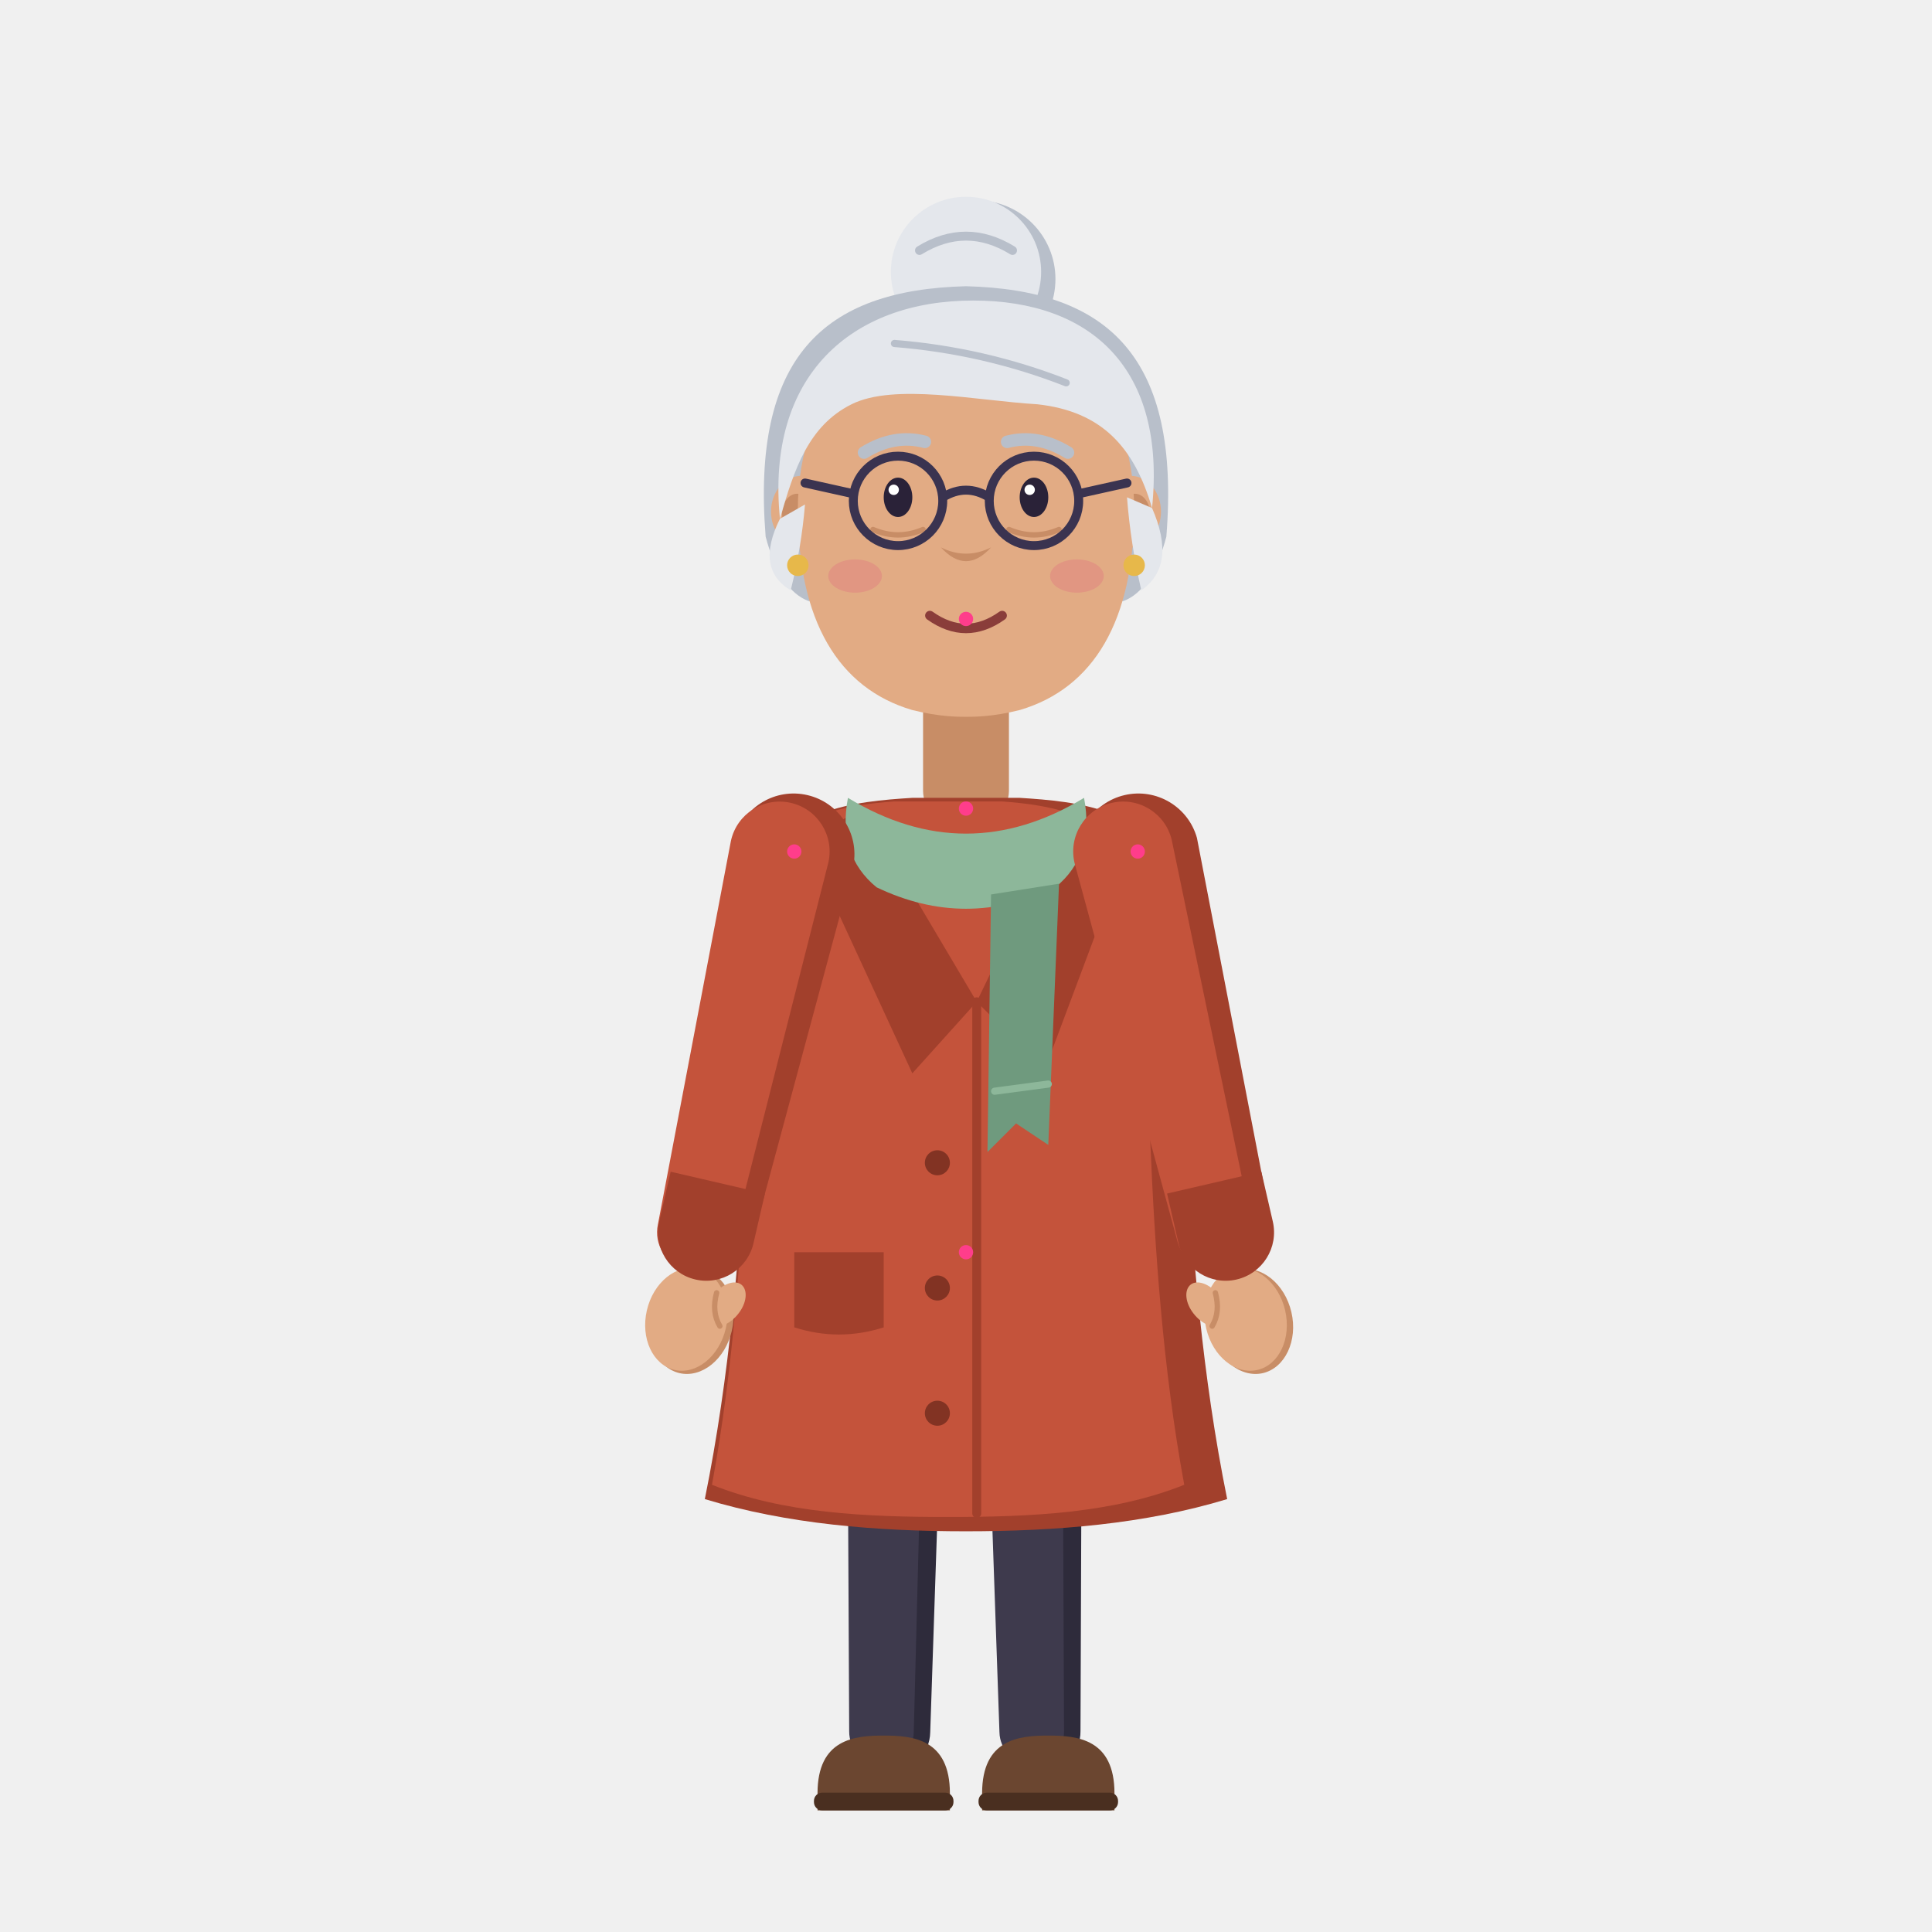
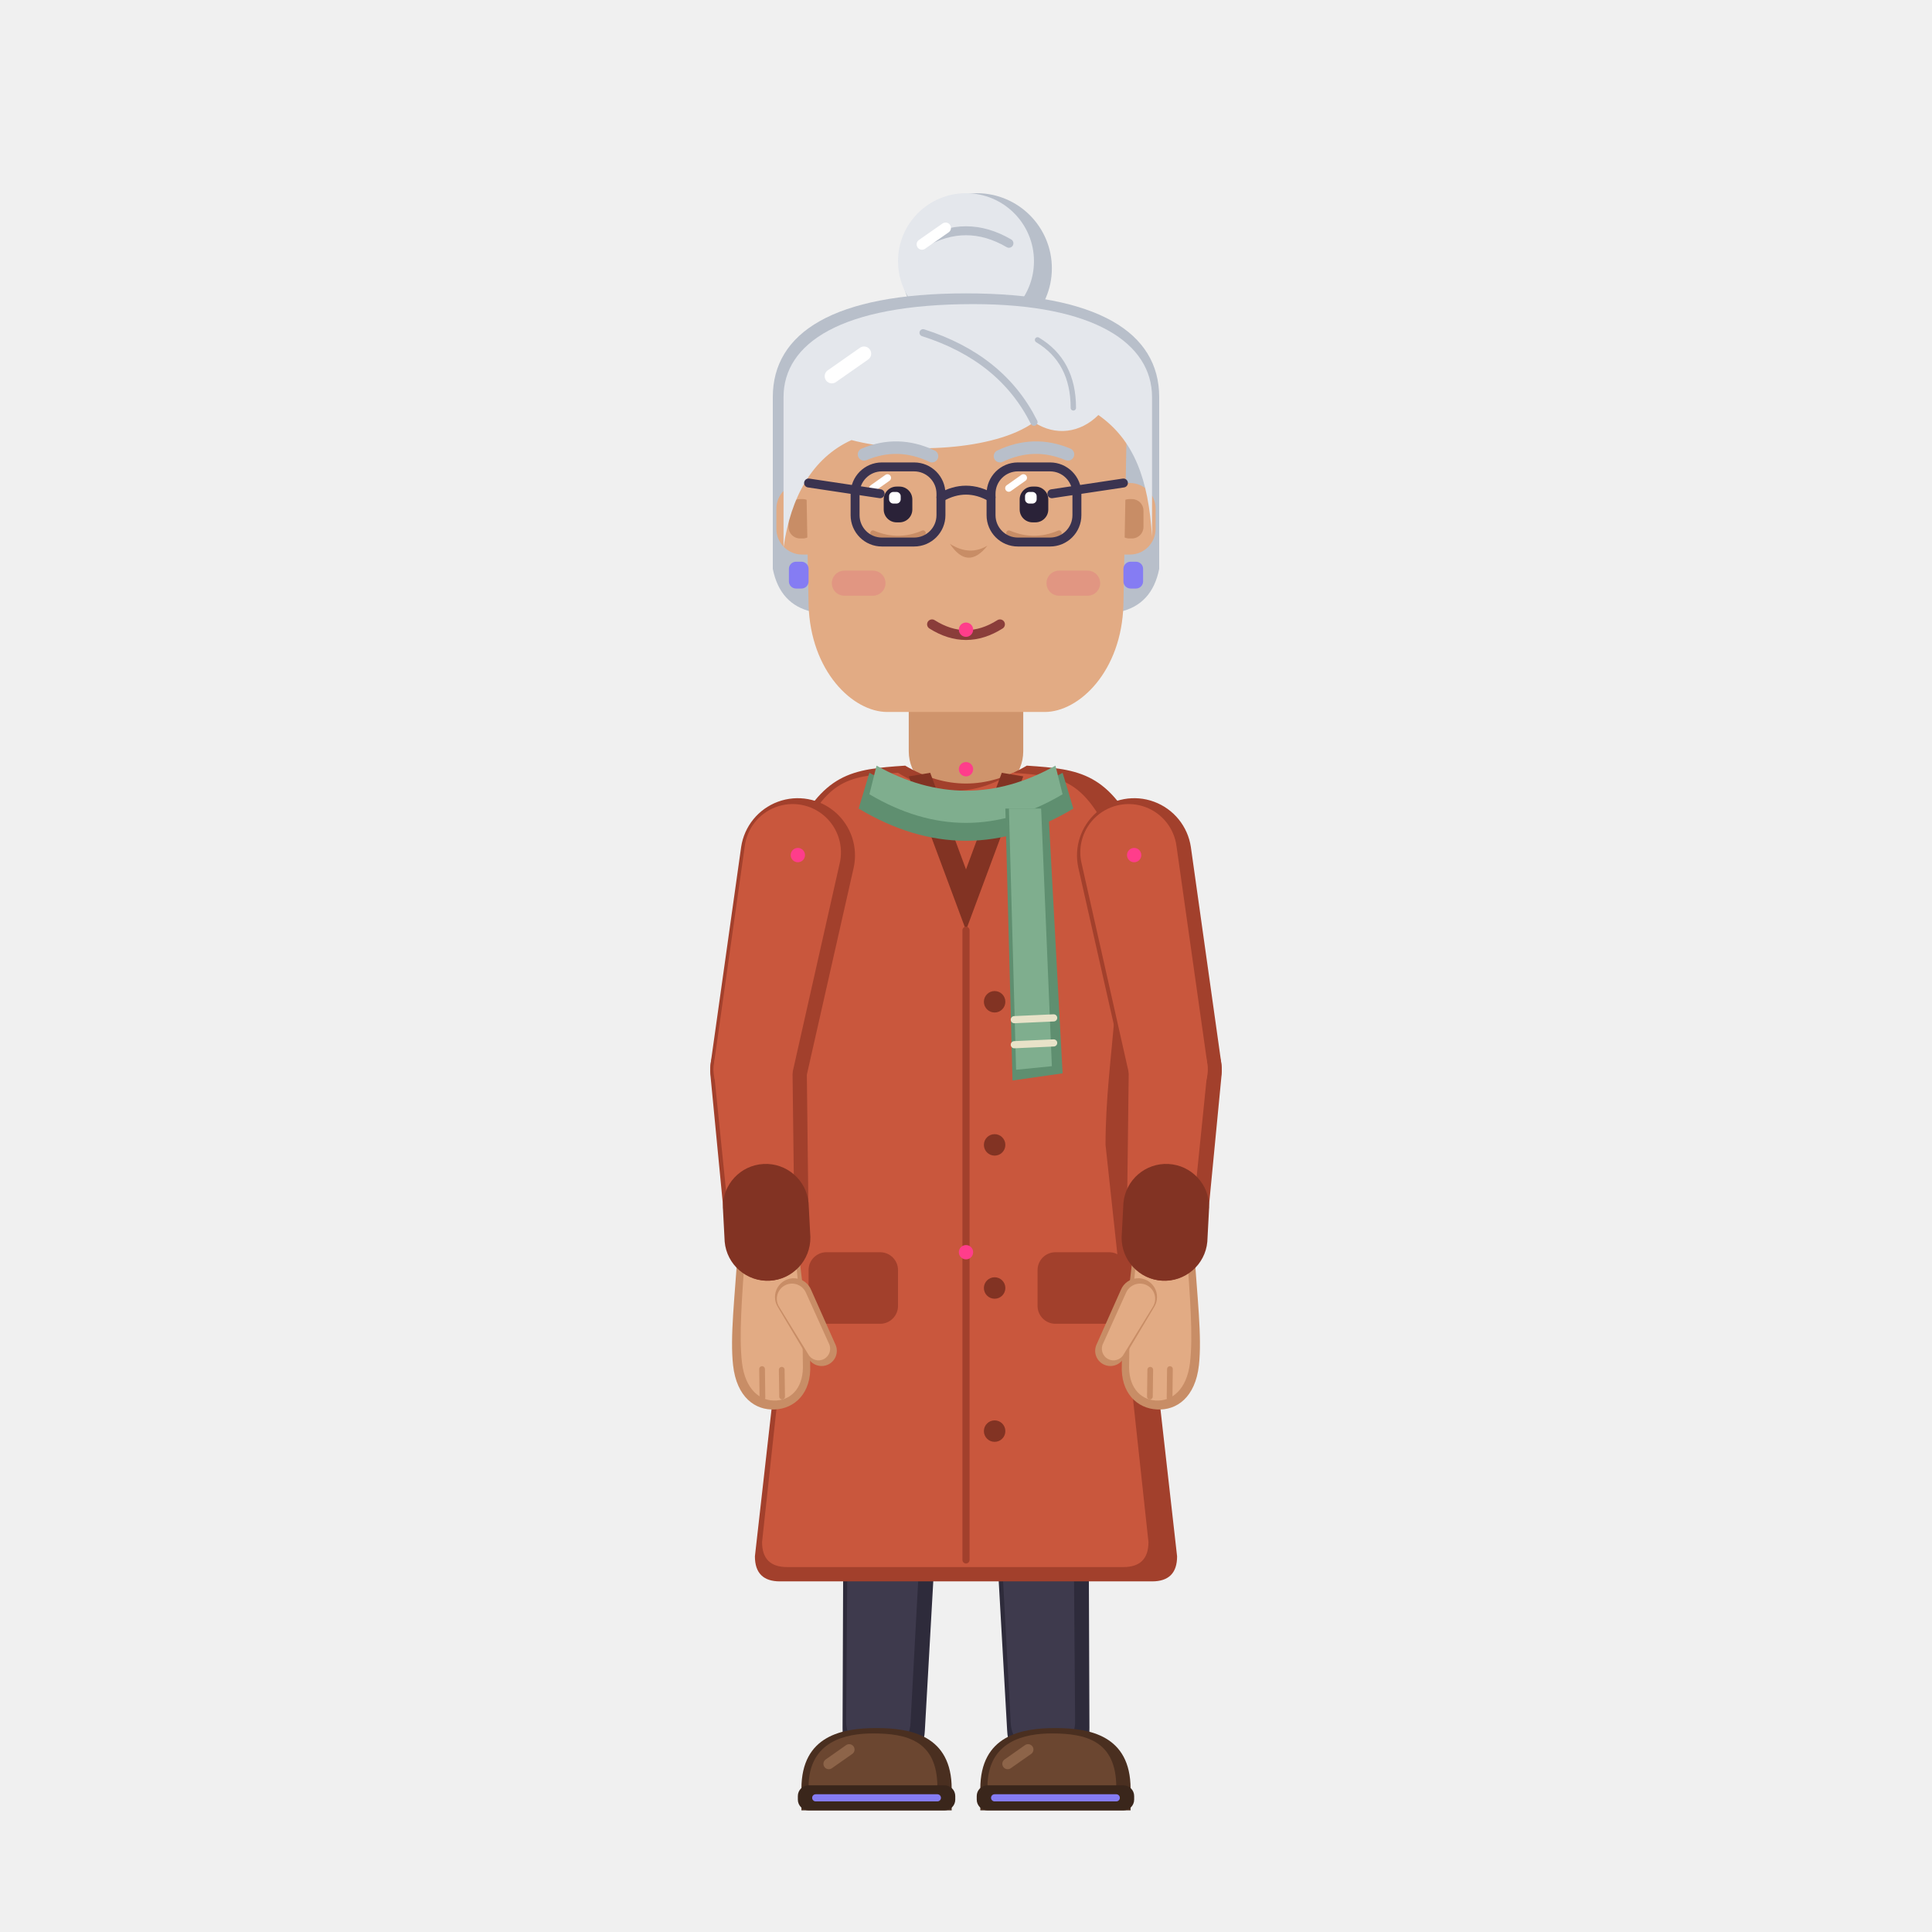
<svg xmlns="http://www.w3.org/2000/svg" width="1080" height="1080" viewBox="0 0 1080 1080">
  <g id="leg-l">
-     <path d="M551 700.4 L560 968.3 A22 22 0 0 0 604 967.7 L605 699.6 A27 27 0 0 0 551 700.4 Z" fill="#2e2b3b" />
-     <path d="M549.4 700.4 L558.7 968.3 A18 18 0 0 0 594.8 967.7 L593.7 699.6 A22.1 22.1 0 0 0 549.4 700.4 Z" fill="#3e3a4d" />
-     <path d="M549 1002.5 C549 972.1 569.7 970.2 586 970.2 C602.3 970.2 623 972.1 623 1002.5 L623 1012 L549 1012 Z" fill="#6b4630" />
-     <rect x="547" y="1002.1" width="78" height="9.9" rx="4.6" fill="#4a2f20" />
+     <path d="M548 701.7 L563 967.3 A23 23 0 0 0 609 965.9 L608 699.9 A30 30 0 1 0 548 701.7 Z" fill="#2e2b3b" />
+     <path d="M551 703.3 L565 963 A18 18 0 0 0 601 961.9 L599 701.8 A24 24 0 1 0 551 703.3 Z" fill="#3e3a4d" />
+     <path d="M548 1000 C548 970 571.1 966 590 966 C608.9 966 632 970 632 1000 L632 1012 L548 1012 Z" fill="#4a2f20" />
+     <path d="M552 999 C552 973 573.2 969 588 969 C606.8 969 624 973 624 999 Z" fill="#6b4630" />
+     <rect x="546" y="998" width="88" height="14" rx="6" fill="#3a261b" />
+     <rect x="554" y="1003" width="72" height="4" rx="2" fill="#857cf3" />
+     <path d="M563.3 986 L574.7 978" fill="none" stroke="#8d6449" stroke-width="6" stroke-linecap="round" stroke-linejoin="round" />
    <circle id="pivot-leg-l" data-role="pivot" cx="578" cy="700" r="4" fill="#ff3d8b" />
  </g>
  <g id="leg-r">
-     <path d="M475 699.6 L476 967.7 A22 22 0 0 0 520 968.3 L529 700.4 A27 27 0 0 0 475 699.6 Z" fill="#2e2b3b" />
-     <path d="M473.4 699.8 L474.7 967.8 A18 18 0 0 0 510.8 968.2 L517.7 700.2 A22.1 22.1 0 0 0 473.4 699.8 Z" fill="#3e3a4d" />
-     <path d="M457 1002.5 C457 972.1 477.7 970.2 494 970.2 C510.3 970.2 531 972.1 531 1002.5 L531 1012 L457 1012 Z" fill="#6b4630" />
-     <rect x="455" y="1002.1" width="78" height="9.9" rx="4.6" fill="#4a2f20" />
+     <path d="M472 699.9 L471 965.9 A23 23 0 0 0 517 967.3 L532 701.7 A30 30 0 1 0 472 699.9 Z" fill="#2e2b3b" />
+     <path d="M475 701.8 L473 961.9 A18 18 0 0 0 509 963 L523 703.3 A24 24 0 1 0 475 701.8 Z" fill="#3e3a4d" />
+     <path d="M448 1000 C448 970 471.1 966 490 966 C508.9 966 532 970 532 1000 L532 1012 L448 1012 Z" fill="#4a2f20" />
+     <path d="M452 999 C452 973 473.2 969 488 969 C506.8 969 524 973 524 999 Z" fill="#6b4630" />
+     <rect x="446" y="998" width="88" height="14" rx="6" fill="#3a261b" />
+     <rect x="454" y="1003" width="72" height="4" rx="2" fill="#857cf3" />
+     <path d="M463.3 986 L474.7 978" fill="none" stroke="#8d6449" stroke-width="6" stroke-linecap="round" stroke-linejoin="round" />
    <circle id="pivot-leg-r" data-role="pivot" cx="502" cy="700" r="4" fill="#ff3d8b" />
  </g>
  <g id="body">
-     <rect x="516" y="330" width="48" height="130" rx="18" fill="#c88d66" />
-     <path d="M570 446 C602 448 644 452 654 490 C664 560 658 700 686 838 C640 852 590 856 540 856 C490 856 440 852 394 838 C422 700 416 560 426 490 C436 452 478 448 510 446 Z" fill="#a2402c" />
-     <path d="M560 448 C588 450 626 456 636 492 C644 560 638 700 662 830 C622 846 576 848 530 848 C484 848 438 846 398 830 C422 700 416 560 424 492 C434 456 472 450 500 448 Z" fill="#c4533b" />
-     <path d="M546 560 L546 846" fill="none" stroke="#a2402c" stroke-width="5" stroke-linecap="round" stroke-linejoin="round" />
-     <path d="M482 452 L546 560 L510 600 L450 470 Z" fill="#a2402c" />
-     <path d="M598 452 L546 560 L584 598 L632 470 Z" fill="#a2402c" />
-     <path d="M474 446 Q540 486 606 446 Q612 478 590 496 Q540 520 490 496 Q468 478 474 446 Z" fill="#8db79a" />
-     <path d="M554 500 L592 494 L586 640 L568 628 L552 644 Z" fill="#6f9a7e" />
-     <path d="M556 610 L586 606" fill="none" stroke="#8db79a" stroke-width="4" stroke-linecap="round" stroke-linejoin="round" />
-     <circle cx="524" cy="650" r="7" fill="#823323" />
-     <circle cx="524" cy="720" r="7" fill="#823323" />
-     <circle cx="524" cy="790" r="7" fill="#823323" />
-     <path d="M444 700 L494 700 L494 742 Q469 750 444 742 Z" fill="#a2402c" />
+     <rect x="508" y="352" width="64" height="92" rx="24" fill="#cf946c" />
+     <path d="M506 428 C476 430 460 432 442 470 C436 546.5 448 589 448 640 L422 870 Q422 884 436 884 L644 884 Q658 884 658 870 L632 640 C632 589 644 546.5 638 470 C620 432 604 430 574 428 Q540 448 506 428 Z" fill="#a2402c" />
+     <path d="M502 432 C472 434 462 436 444 474 C438 548.7 450 590.2 450 640 L426 862 Q426 876 440 876 L628 876 Q642 876 642 862 L618 640 C618 590.2 630 548.7 624 474 C606 436 596 434 566 432 Q534 452 502 432 Z" fill="#c9573d" />
+     <path d="M508 434 L540 520 L572 434 L560 432 L540 486 L520 432 Z" fill="#823323" />
+     <path d="M540 520 L540 872" fill="none" stroke="#a2402c" stroke-width="4" stroke-linecap="round" stroke-linejoin="round" />
+     <circle cx="556" cy="560" r="6" fill="#823323" />
+     <circle cx="556" cy="640" r="6" fill="#823323" />
+     <circle cx="556" cy="720" r="6" fill="#823323" />
+     <circle cx="556" cy="800" r="6" fill="#823323" />
+     <rect x="452" y="700" width="50" height="40" rx="10" fill="#a2402c" />
+     <rect x="580" y="700" width="50" height="40" rx="10" fill="#a2402c" />
+     <path d="M486 432 Q540 462 594 432 L600 452 Q540 488 480 452 Z" fill="#5f8f70" />
+     <path d="M490 428 Q540 456 590 428 L594 444 Q540 476 486 444 Z" fill="#7fae8e" />
+     <path d="M562 452 L586 452 L594 600 L566 604 Z" fill="#5f8f70" />
+     <path d="M564 452 L582 452 L588 596 L568 598 Z" fill="#7fae8e" />
+     <path d="M567 570 L589 569" fill="none" stroke="#e8e2c8" stroke-width="4" stroke-linecap="round" stroke-linejoin="round" />
+     <path d="M567 584 L589 583" fill="none" stroke="#e8e2c8" stroke-width="4" stroke-linecap="round" stroke-linejoin="round" />
    <circle id="pivot-body" data-role="pivot" cx="540" cy="700" r="4" fill="#ff3d8b" />
  </g>
  <g id="arm-l">
    <g id="hand-l">
-       <path d="M721.9 733.5 C725.6 749.4 718.4 764.7 705.9 767.6 C693.5 770.4 680.4 759.9 676.7 743.9 C673 728 680.1 712.8 692.6 709.9 C705.1 707 718.2 717.6 721.9 733.5 Z" fill="#c88d66" />
-       <path d="M718.4 732.5 C722 748.1 715.1 763 702.9 765.8 C690.7 768.6 678 758.3 674.3 742.7 C670.7 727.1 677.7 712.1 689.9 709.3 C702 706.5 714.8 716.9 718.4 732.5 Z" fill="#e2ab84" />
-       <path d="M681 723.7 C685.7 729.8 686.5 737.1 682.7 740.1 C678.9 743 672 740.5 667.3 734.4 C662.5 728.4 661.8 721.1 665.6 718.1 C669.3 715.2 676.3 717.7 681 723.7 Z" fill="#e2ab84" />
-       <path d="M679.4 722.7 Q682.3 733.4 677.6 741.3" fill="none" stroke="#c88d66" stroke-width="3" stroke-linecap="round" stroke-linejoin="round" />
-       <circle id="pivot-hand-l" data-role="pivot" cx="689.5" cy="707.9" r="4" fill="#ff3d8b" />
+       <path d="M633.7 697.1 L667.6 698.9 C669.2 725 672 747.2 670.2 763.2 C668.2 781.1 657.8 788.5 646.8 787.9 C635.8 787.4 626.3 778.8 627.1 762.9 C627.1 744.8 631.3 723 633.7 697.1 Z" fill="#c88d66" />
+       <path d="M635.6 699.2 L663.5 700.7 C665.2 724.8 667 747 665.2 761.9 C663.4 776.8 655.1 783.4 646.1 782.9 C637.1 782.4 630.5 775 631.2 762.1 C631.1 745 633.3 723.1 635.6 699.2 Z" fill="#e2ab84" />
+       <path d="M626.6 721 L612.8 752 A8.5 8.5 0 0 0 627.8 759.8 L645.2 730.6 A10.5 10.5 0 1 0 626.6 721 Z" fill="#c88d66" />
+       <path d="M629.4 722.8 L616.7 750.9 A6.5 6.5 0 0 0 628.2 757 L644.3 730.8 A8.5 8.5 0 1 0 629.4 722.8 Z" fill="#e2ab84" />
+       <path d="M643 765.7 L642.8 780.7" fill="none" stroke="#c88d66" stroke-width="3.2" stroke-linecap="round" stroke-linejoin="round" />
+       <path d="M654 765.3 L653.8 781.3" fill="none" stroke="#c88d66" stroke-width="3.2" stroke-linecap="round" stroke-linejoin="round" />
+       <circle id="pivot-hand-l" data-role="pivot" cx="650" cy="710" r="4" fill="#ff3d8b" />
    </g>
-     <path d="M602.9 483.6 L659.8 694.7 A26 26 0 0 0 710.5 683.1 L669.1 468.4 A34 34 0 0 0 602.9 483.6 Z" fill="#a2402c" />
-     <path d="M600.7 482.5 L658.2 693.9 A21.3 21.3 0 0 0 699.6 683.9 L655 469.5 A27.9 27.9 0 0 0 600.7 482.5 Z" fill="#c4533b" />
-     <path d="M652.4 667.2 L658.8 695 A27 27 0 0 0 711.5 682.8 L705.1 655 Z" fill="#a2402c" />
-     <circle id="pivot-arm-l" data-role="pivot" cx="636" cy="476" r="4" fill="#ff3d8b" />
+     <path d="M602.8 485.1 L629.7 604 A27 27 0 0 0 682.7 594.2 L665.7 473.5 A32 32 0 1 0 602.8 485.1 Z" fill="#a2402c" />
+     <path d="M629 597.7 L627.9 692.5 A23 23 0 0 0 673.8 695 L682.9 600.6 A27 27 0 1 0 629 597.7 Z" fill="#a2402c" />
+     <path d="M604.7 483 L631.5 601.9 A22 22 0 0 0 674.8 593.9 L657.7 473.2 A27 27 0 1 0 604.7 483 Z" fill="#c9573d" />
+     <path d="M631 596.7 L629.9 686.6 A18 18 0 0 0 665.8 688.6 L674.9 599.2 A22 22 0 1 0 631 596.7 Z" fill="#c9573d" />
+     <path d="M628 672.5 L627 691.5 A24 24 0 0 0 674.9 694.1 L675.9 675.1 A24 24 0 0 0 628 672.5 Z" fill="#823323" />
+     <circle id="pivot-arm-l" data-role="pivot" cx="634" cy="478" r="4" fill="#ff3d8b" />
  </g>
  <g id="arm-r">
    <g id="hand-r">
-       <path d="M409.1 743.9 C405.4 759.9 392.3 770.4 379.9 767.6 C367.4 764.7 360.2 749.4 363.9 733.5 C367.6 717.6 380.7 707 393.2 709.9 C405.7 712.8 412.8 728 409.1 743.9 Z" fill="#c88d66" />
-       <path d="M405.7 742.7 C402 758.3 389.3 768.6 377.1 765.8 C364.9 763 358 748.1 361.6 732.5 C365.2 716.9 378 706.5 390.1 709.3 C402.3 712.1 409.3 727.1 405.7 742.7 Z" fill="#e2ab84" />
-       <path d="M412.7 734.4 C408 740.5 401.1 743 397.3 740.1 C393.5 737.1 394.3 729.8 399 723.7 C403.7 717.7 410.7 715.2 414.4 718.1 C418.2 721.1 417.5 728.4 412.7 734.4 Z" fill="#e2ab84" />
-       <path d="M400.6 722.7 Q397.7 733.4 402.4 741.3" fill="none" stroke="#c88d66" stroke-width="3" stroke-linecap="round" stroke-linejoin="round" />
-       <circle id="pivot-hand-r" data-role="pivot" cx="390.5" cy="707.9" r="4" fill="#ff3d8b" />
+       <path d="M446.3 697.1 L412.4 698.9 C410.8 725 408 747.2 409.8 763.2 C411.8 781.1 422.2 788.5 433.2 787.9 C444.2 787.4 453.7 778.8 452.9 762.9 C452.9 744.8 448.7 723 446.3 697.1 Z" fill="#c88d66" />
+       <path d="M444.4 699.2 L416.5 700.7 C414.8 724.8 413 747 414.8 761.9 C416.6 776.8 424.9 783.4 433.9 782.9 C442.9 782.4 449.5 775 448.8 762.1 C448.9 745 446.7 723.1 444.4 699.2 Z" fill="#e2ab84" />
+       <path d="M434.8 730.6 L452.2 759.8 A8.5 8.5 0 0 0 467.2 752 L453.4 721 A10.5 10.5 0 1 0 434.8 730.6 Z" fill="#c88d66" />
+       <path d="M435.7 730.8 L451.8 757 A6.5 6.5 0 0 0 463.3 750.9 L450.6 722.8 A8.5 8.5 0 1 0 435.7 730.8 Z" fill="#e2ab84" />
+       <path d="M437 765.7 L437.2 780.7" fill="none" stroke="#c88d66" stroke-width="3.2" stroke-linecap="round" stroke-linejoin="round" />
+       <path d="M426 765.3 L426.2 781.3" fill="none" stroke="#c88d66" stroke-width="3.2" stroke-linecap="round" stroke-linejoin="round" />
+       <circle id="pivot-hand-r" data-role="pivot" cx="430" cy="710" r="4" fill="#ff3d8b" />
    </g>
-     <path d="M410.9 468.4 L369.5 683.1 A26 26 0 0 0 420.2 694.7 L477.1 483.6 A34 34 0 0 0 410.9 468.4 Z" fill="#a2402c" />
-     <path d="M408.6 470 L367.8 684.3 A21.3 21.3 0 0 0 409.4 693.5 L463.1 482 A27.9 27.9 0 0 0 408.6 470 Z" fill="#c4533b" />
-     <path d="M374.9 655 L368.5 682.8 A27 27 0 0 0 421.2 695 L427.6 667.2 Z" fill="#a2402c" />
-     <circle id="pivot-arm-r" data-role="pivot" cx="444" cy="476" r="4" fill="#ff3d8b" />
+     <path d="M414.3 473.5 L397.3 594.2 A27 27 0 0 0 450.3 604 L477.2 485.1 A32 32 0 1 0 414.3 473.5 Z" fill="#a2402c" />
+     <path d="M397.1 600.6 L406.2 695 A23 23 0 0 0 452.1 692.5 L451 597.7 A27 27 0 1 0 397.1 600.6 Z" fill="#a2402c" />
+     <path d="M416.3 473.2 L399.2 593.9 A22 22 0 0 0 442.5 601.9 L469.3 483 A27 27 0 1 0 416.3 473.2 Z" fill="#c9573d" />
+     <path d="M399.1 599.2 L408.2 688.6 A18 18 0 0 0 444.1 686.6 L443 596.7 A22 22 0 1 0 399.1 599.2 Z" fill="#c9573d" />
+     <path d="M404.1 675.1 L405.1 694.1 A24 24 0 0 0 453 691.5 L452 672.5 A24 24 0 0 0 404.1 675.1 Z" fill="#823323" />
+     <circle id="pivot-arm-r" data-role="pivot" cx="446" cy="478" r="4" fill="#ff3d8b" />
  </g>
  <g id="head">
-     <circle cx="546" cy="156" r="44" fill="#b8bfca" />
-     <circle cx="540" cy="152" r="42" fill="#e4e7ec" />
-     <path d="M514 140 Q540 124 566 140" fill="none" stroke="#b8bfca" stroke-width="5" stroke-linecap="round" stroke-linejoin="round" />
-     <path d="M428 300 C420 200 460 162 540 160 C620 162 660 200 652 300 Q644 330 628 336 L452 336 Q436 330 428 300 Z" fill="#b8bfca" />
-     <ellipse cx="448" cy="286" rx="17" ry="20" fill="#e2ab84" />
-     <ellipse cx="445.6" cy="287" rx="8.4" ry="11" fill="#c88d66" />
-     <ellipse cx="632" cy="286" rx="17" ry="20" fill="#e2ab84" />
-     <ellipse cx="634.4" cy="287" rx="8.4" ry="11" fill="#c88d66" />
-     <path d="M540 176 C592.6 176 634 220.4 634 284.8 C634 346.9 611.4 384.7 570.1 396.9 C555 400.7 544.7 400.7 540 400.7 C535.3 400.7 525 400.7 509.9 396.9 C468.6 384.7 446 346.9 446 284.8 C446 220.4 487.4 176 540 176 Z" fill="#e2ab84" />
-     <path d="M436 290 C428 210 476 168 544 168 C610 168 652 206 644 284 C634 250 616 230 580 226 C546 224 500 214 476 226 C452 238 444 262 436 290 Z" fill="#e4e7ec" />
-     <path d="M436 290 Q422 318 442 330 Q448 306 450 282 Z" fill="#e4e7ec" />
-     <path d="M644 284 Q658 316 638 330 Q632 304 630 278 Z" fill="#e4e7ec" />
-     <path d="M500 192 Q550 196 596 214" fill="none" stroke="#b8bfca" stroke-width="4" stroke-linecap="round" stroke-linejoin="round" />
-     <path d="M517 247 Q500 242.5 483 253" fill="none" stroke="#b8bfca" stroke-width="7" stroke-linecap="round" stroke-linejoin="round" />
-     <path d="M563 247 Q580 242.5 597 253" fill="none" stroke="#b8bfca" stroke-width="7" stroke-linecap="round" stroke-linejoin="round" />
-     <ellipse cx="502" cy="278" rx="8" ry="11" fill="#2a2238" />
-     <circle cx="499.6" cy="273.8" r="2.9" fill="#ffffff" />
-     <ellipse cx="578" cy="278" rx="8" ry="11" fill="#2a2238" />
-     <circle cx="575.6" cy="273.8" r="2.9" fill="#ffffff" />
-     <path d="M488 296 Q502 302 516 296" fill="none" stroke="#c88d66" stroke-width="3" stroke-linecap="round" stroke-linejoin="round" />
-     <path d="M564 296 Q578 302 592 296" fill="none" stroke="#c88d66" stroke-width="3" stroke-linecap="round" stroke-linejoin="round" />
-     <path d="M526 306 Q540 321.4 554 306 Q540 313 526 306 Z" fill="#c88d66" />
-     <ellipse cx="478" cy="322" rx="15" ry="9.3" fill="#e19682" />
-     <ellipse cx="602" cy="322" rx="15" ry="9.3" fill="#e19682" />
+     <circle cx="546" cy="150" r="42" fill="#b8bfca" />
+     <circle cx="540" cy="146" r="38" fill="#e4e7ec" />
+     <path d="M516 136 Q540 122 564 136" fill="none" stroke="#b8bfca" stroke-width="5" stroke-linecap="round" stroke-linejoin="round" />
+     <path d="M515.4 136.6 L528.6 127.4" fill="none" stroke="#ffffff" stroke-width="6" stroke-linecap="round" stroke-linejoin="round" />
+     <path d="M432 318 L432 222 C432 186 466 164 540 164 C614 164 648 186 648 222 L648 318 Q644 338 626 342 L454 342 Q436 338 432 318 Z" fill="#b8bfca" />
+     <rect x="434" y="270" width="32" height="40" rx="14.4" fill="#e2ab84" />
+     <rect x="440.8" y="279" width="14.4" height="22" rx="6.4" fill="#c88d66" />
+     <rect x="614" y="270" width="32" height="40" rx="14.4" fill="#e2ab84" />
+     <rect x="624.8" y="279" width="14.4" height="22" rx="6.4" fill="#c88d66" />
+     <path d="M540 180 L580 180 C607.5 180 630 202.5 630 230 L628 338 C627 375.2 603.3 398 584 398 L496 398 C476.7 398 453 375.2 452 338 L450 230 C450 202.5 472.5 180 500 180 Z" fill="#e2ab84" />
+     <path d="M438 306 L438 222 C438 192 470 170 544 170 C612 170 644 192 644 222 L644 300 C642 268 634 246 614 232 C604 242 590 244 578 236 C556 252 506 254 476 246 C454 256 442 278 438 306 Z" fill="#e4e7ec" />
+     <path d="M578 236 Q560 200 516 186" fill="none" stroke="#b8bfca" stroke-width="4" stroke-linecap="round" stroke-linejoin="round" />
+     <path d="M600 228 Q600 202 580 190" fill="none" stroke="#b8bfca" stroke-width="3" stroke-linecap="round" stroke-linejoin="round" />
+     <path d="M465 210.3 L483 197.7" fill="none" stroke="#ffffff" stroke-width="8" stroke-linecap="round" stroke-linejoin="round" />
+     <path d="M521 255 Q502 246 483 254" fill="none" stroke="#b8bfca" stroke-width="7" stroke-linecap="round" stroke-linejoin="round" />
+     <path d="M559 255 Q578 246 597 254" fill="none" stroke="#b8bfca" stroke-width="7" stroke-linecap="round" stroke-linejoin="round" />
+     <rect x="494" y="272" width="16" height="20" rx="7.2" fill="#2a2238" />
+     <rect x="497" y="275" width="6.5" height="6.5" rx="2.4" fill="#ffffff" />
+     <rect x="570" y="272" width="16" height="20" rx="7.2" fill="#2a2238" />
+     <rect x="573" y="275" width="6.5" height="6.5" rx="2.4" fill="#ffffff" />
+     <path d="M531 304 Q541 319 552 305 Q542 311 531 304 Z" fill="#c88d66" />
+     <rect x="465" y="319" width="30" height="14" rx="7" fill="#e19682" />
+     <rect x="585" y="319" width="30" height="14" rx="7" fill="#e19682" />
+     <path d="M488 298 Q502 304 516 298" fill="none" stroke="#c88d66" stroke-width="3" stroke-linecap="round" stroke-linejoin="round" />
+     <path d="M592 298 Q578 304 564 298" fill="none" stroke="#c88d66" stroke-width="3" stroke-linecap="round" stroke-linejoin="round" />
    <g id="mouth">
-       <path d="M519.8 344.1 Q540 358.5 560.2 344.1" fill="none" stroke="#8a3d3a" stroke-width="5.3" stroke-linecap="round" stroke-linejoin="round" />
-       <circle id="pivot-mouth" data-role="pivot" cx="540" cy="346" r="4" fill="#ff3d8b" />
+       <path d="M521 349 Q540 361 559 349" fill="none" stroke="#8a3d3a" stroke-width="5.5" stroke-linecap="round" stroke-linejoin="round" />
+       <circle id="pivot-mouth" data-role="pivot" cx="540" cy="352" r="4" fill="#ff3d8b" />
    </g>
-     <circle cx="502" cy="280" r="25" fill="none" stroke="#3a3350" stroke-width="5" />
-     <circle cx="578" cy="280" r="25" fill="none" stroke="#3a3350" stroke-width="5" />
-     <path d="M527 278 Q540 270 553 278" fill="none" stroke="#3a3350" stroke-width="5" stroke-linecap="round" stroke-linejoin="round" />
-     <path d="M477 276 L450 270" fill="none" stroke="#3a3350" stroke-width="5" stroke-linecap="round" stroke-linejoin="round" />
-     <path d="M603 276 L630 270" fill="none" stroke="#3a3350" stroke-width="5" stroke-linecap="round" stroke-linejoin="round" />
-     <circle cx="446" cy="316" r="6" fill="#e7b84a" />
-     <circle cx="634" cy="316" r="6" fill="#e7b84a" />
-     <circle id="pivot-head" data-role="pivot" cx="540" cy="452" r="4" fill="#ff3d8b" />
+     <rect x="478" y="261" width="48" height="42" rx="15" fill="none" stroke="#3a3350" stroke-width="5" />
+     <path d="M487.9 272.9 L496.1 267.1" fill="none" stroke="#ffffff" stroke-width="4" stroke-linecap="round" stroke-linejoin="round" />
+     <rect x="554" y="261" width="48" height="42" rx="15" fill="none" stroke="#3a3350" stroke-width="5" />
+     <path d="M563.9 272.9 L572.1 267.1" fill="none" stroke="#ffffff" stroke-width="4" stroke-linecap="round" stroke-linejoin="round" />
+     <path d="M526 278 Q540 270 554 278" fill="none" stroke="#3a3350" stroke-width="5" stroke-linecap="round" stroke-linejoin="round" />
+     <path d="M492 276 L452 270" fill="none" stroke="#3a3350" stroke-width="5" stroke-linecap="round" stroke-linejoin="round" />
+     <path d="M588 276 L628 270" fill="none" stroke="#3a3350" stroke-width="5" stroke-linecap="round" stroke-linejoin="round" />
+     <rect x="441" y="314" width="11" height="15" rx="4" fill="#857cf3" />
+     <rect x="628" y="314" width="11" height="15" rx="4" fill="#857cf3" />
+     <circle id="pivot-head" data-role="pivot" cx="540" cy="430" r="4" fill="#ff3d8b" />
  </g>
</svg>
